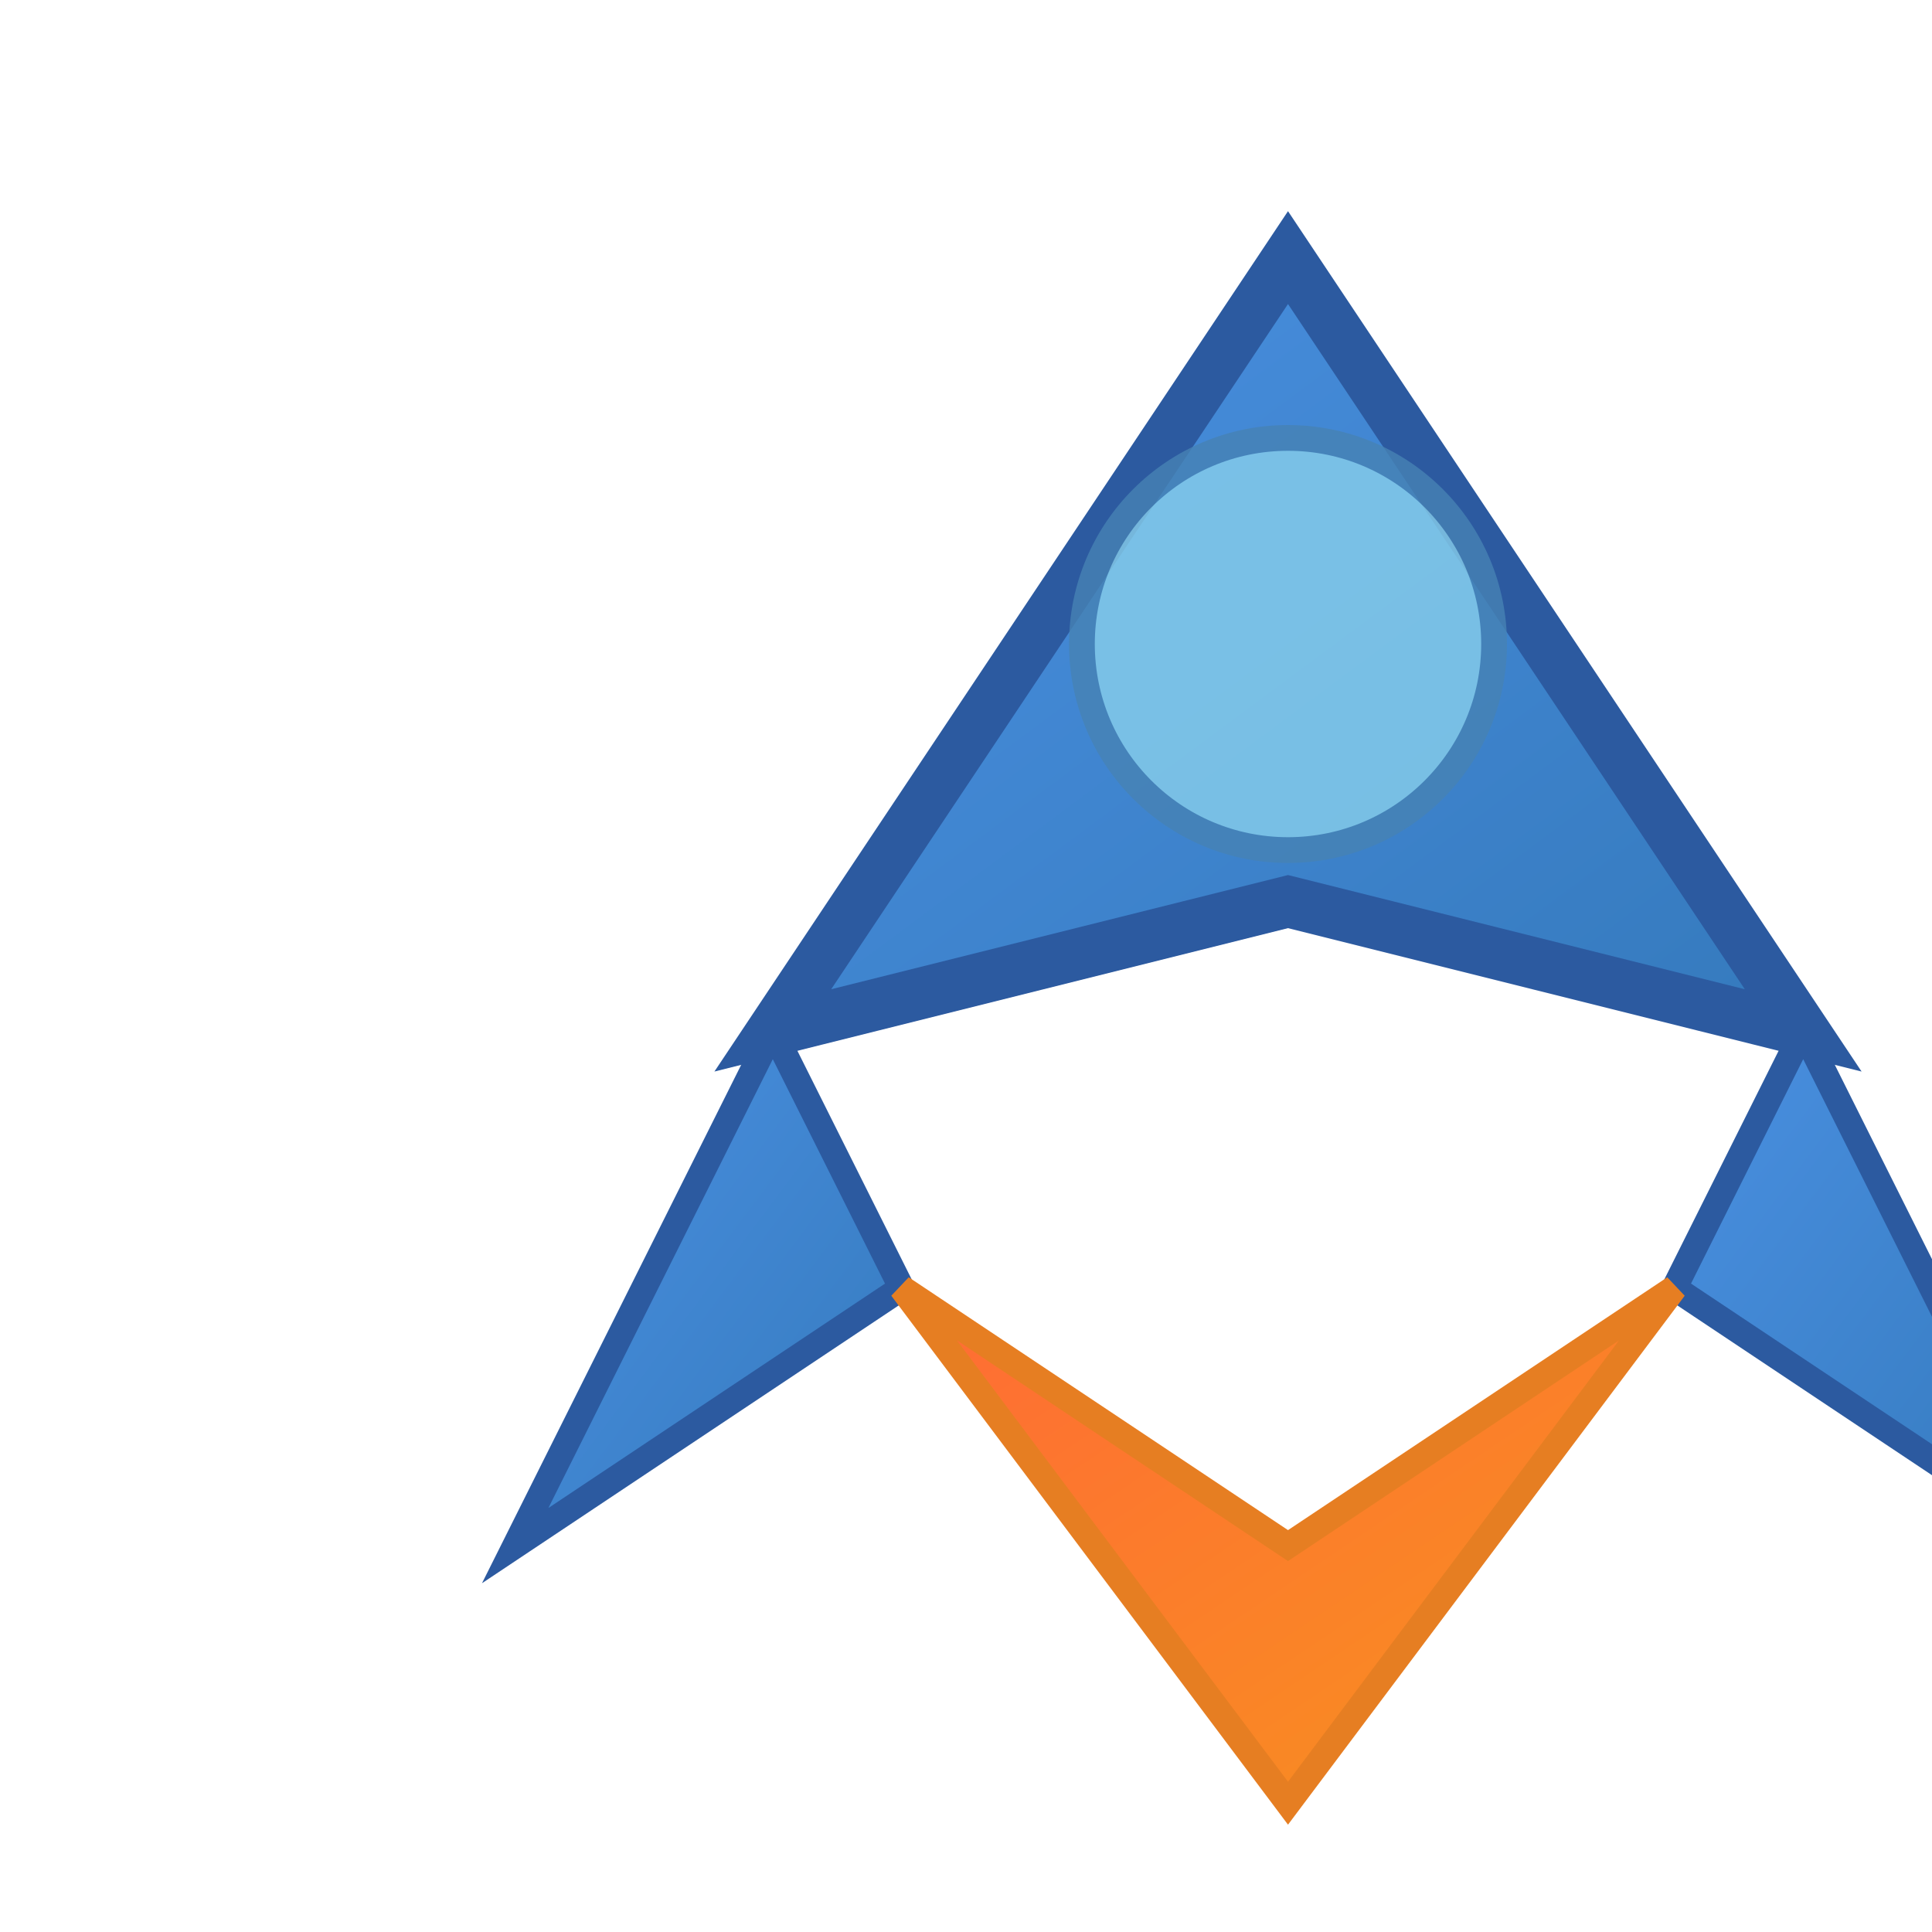
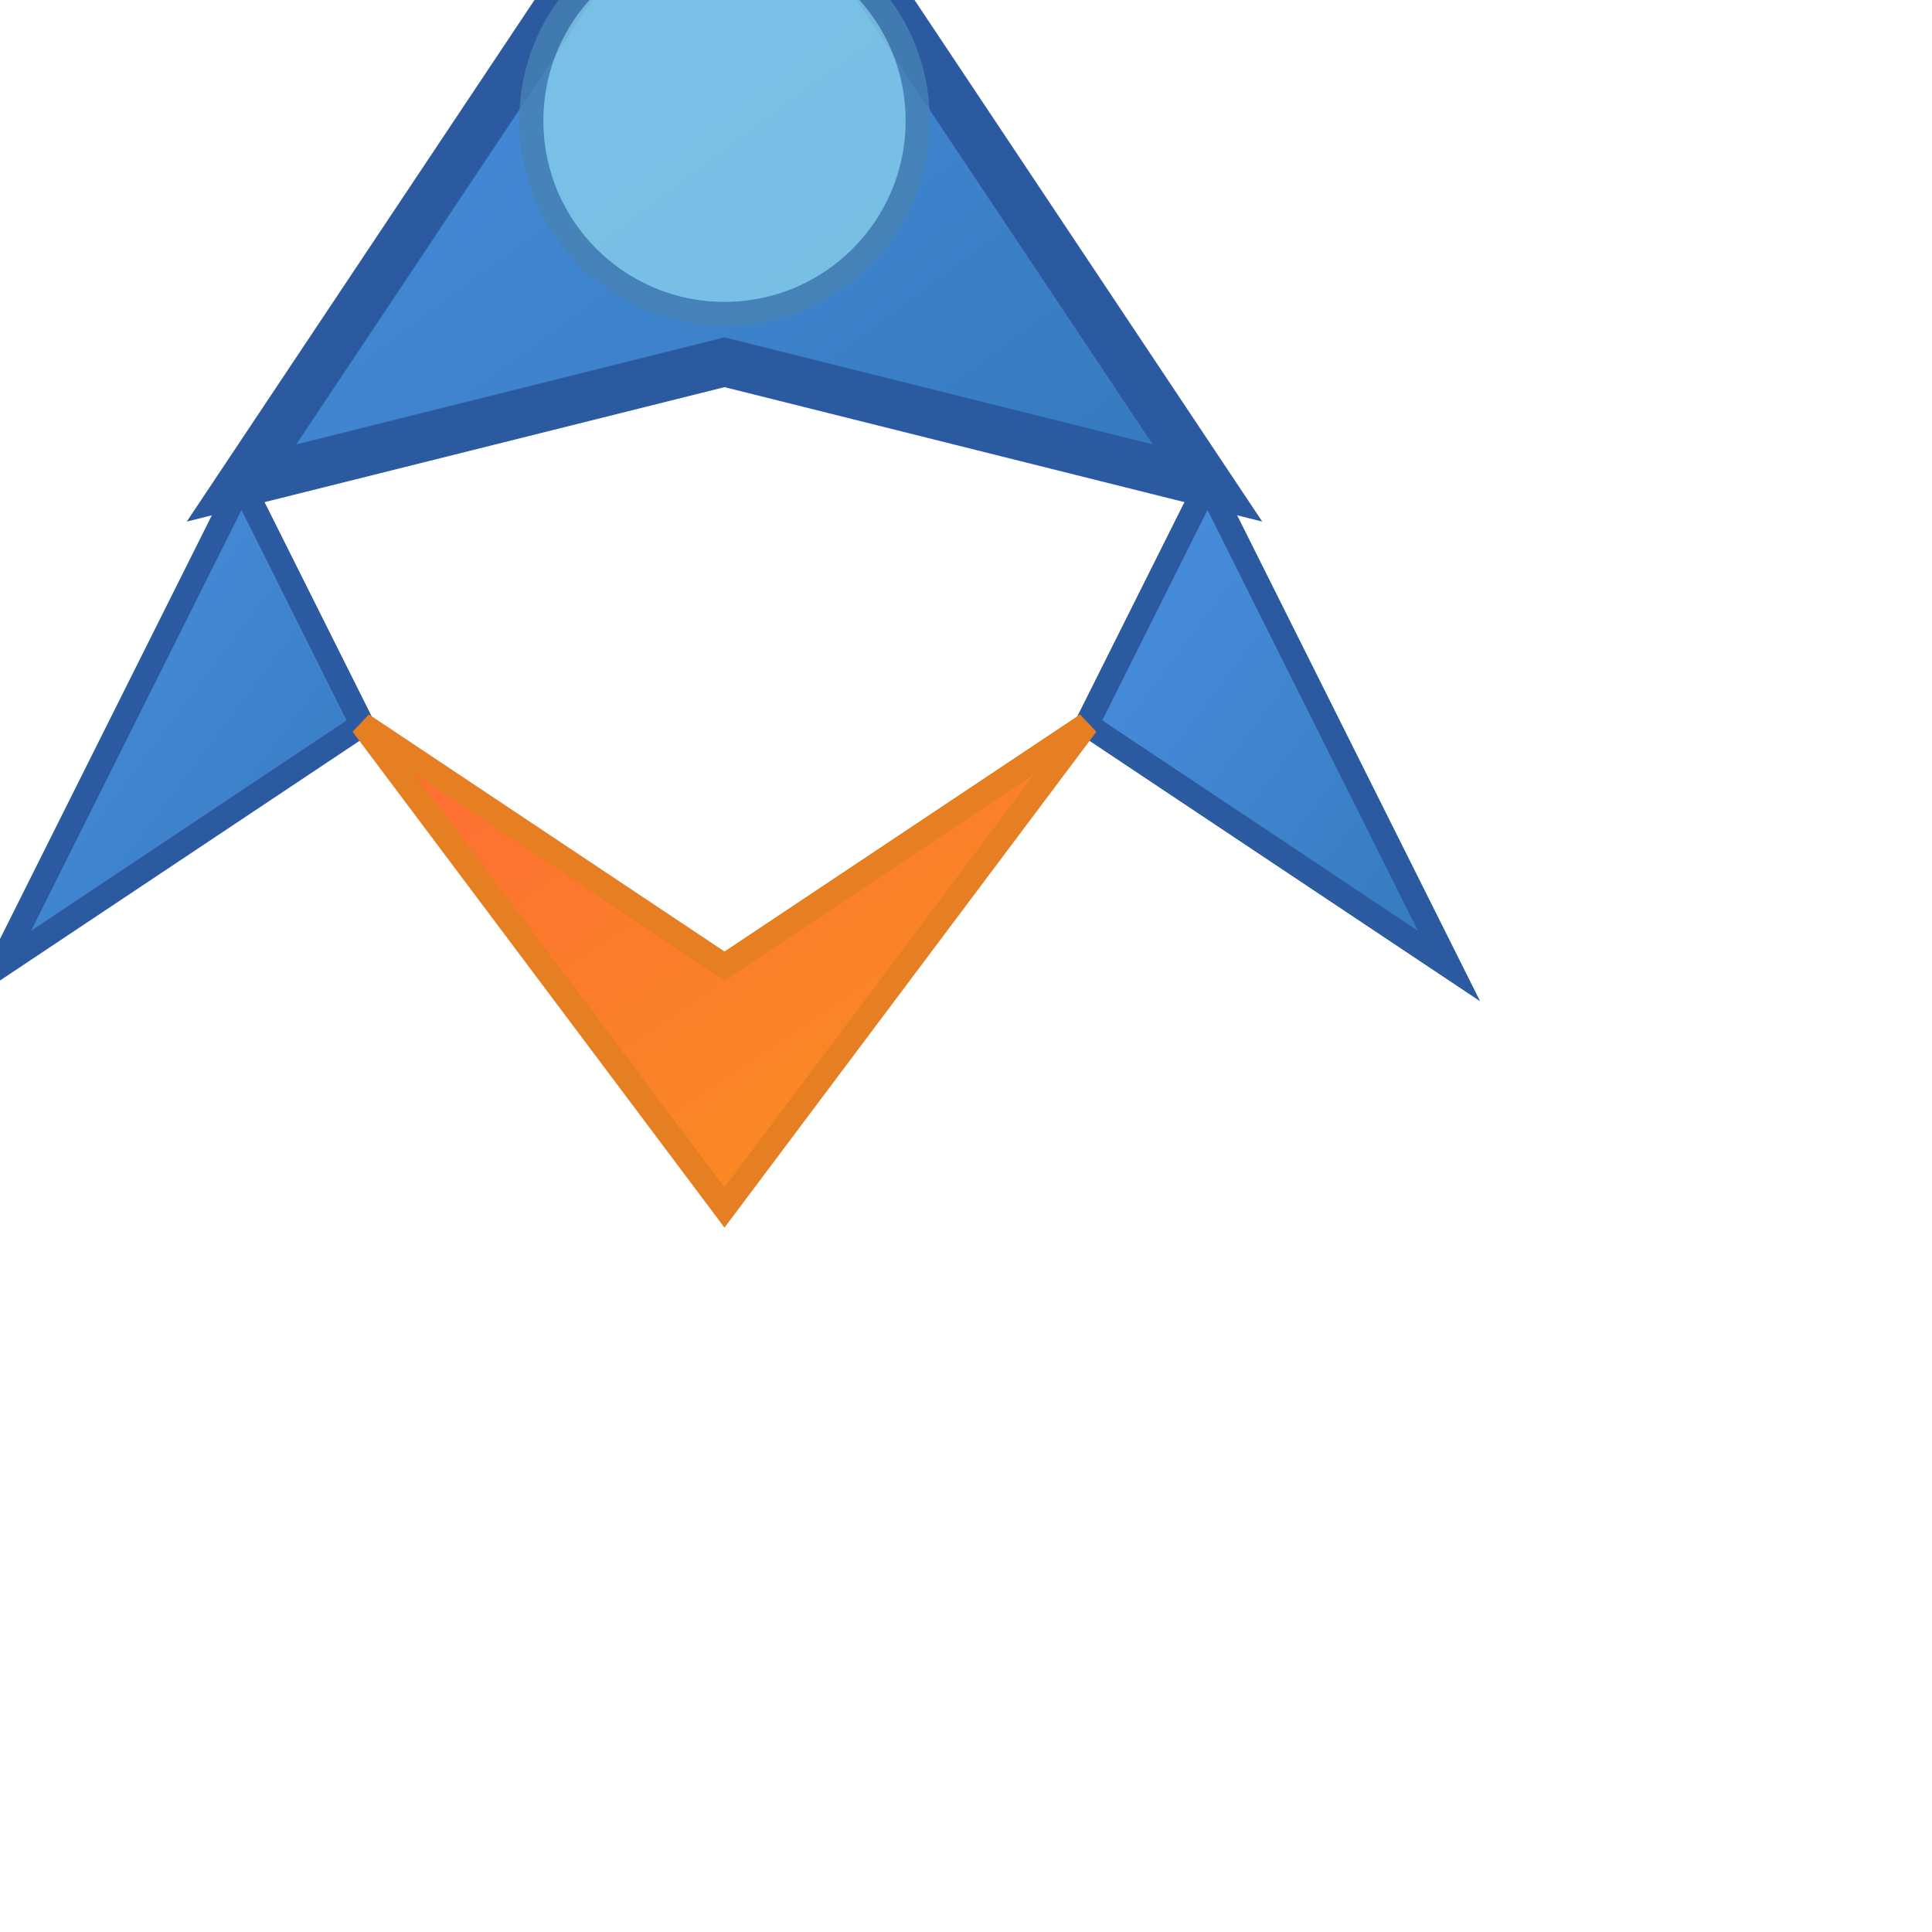
- <svg xmlns="http://www.w3.org/2000/svg" viewBox="0 0 75 75" width="100" height="100">
+ <svg xmlns="http://www.w3.org/2000/svg" viewBox="20 20 80 80" width="100" height="100">
  <defs>
    <linearGradient id="spaceshipGradient" x1="0%" y1="0%" x2="100%" y2="100%">
      <stop offset="0%" style="stop-color:#4a90e2;stop-opacity:1" />
      <stop offset="100%" style="stop-color:#357abd;stop-opacity:1" />
    </linearGradient>
    <linearGradient id="fireGradient" x1="0%" y1="0%" x2="100%" y2="100%">
      <stop offset="0%" style="stop-color:#ff6b35;stop-opacity:1" />
      <stop offset="100%" style="stop-color:#f7931e;stop-opacity:1" />
    </linearGradient>
  </defs>
  <polygon class="spaceship-body" points="50,10 70,40 50,35 30,40" fill="url(#spaceshipGradient)" stroke="#2c5aa0" stroke-width="2" />
  <polygon points="30,40 20,60 35,50" fill="url(#spaceshipGradient)" stroke="#2c5aa0" stroke-width="1" />
  <polygon points="70,40 80,60 65,50" fill="url(#spaceshipGradient)" stroke="#2c5aa0" stroke-width="1" />
  <polygon class="spaceship-fire" points="35,50 50,70 65,50 50,60" fill="url(#fireGradient)" stroke="#e67e22" stroke-width="1" />
  <circle cx="50" cy="25" r="8" fill="#87ceeb" stroke="#4682b4" stroke-width="1" opacity="0.8" />
</svg>
